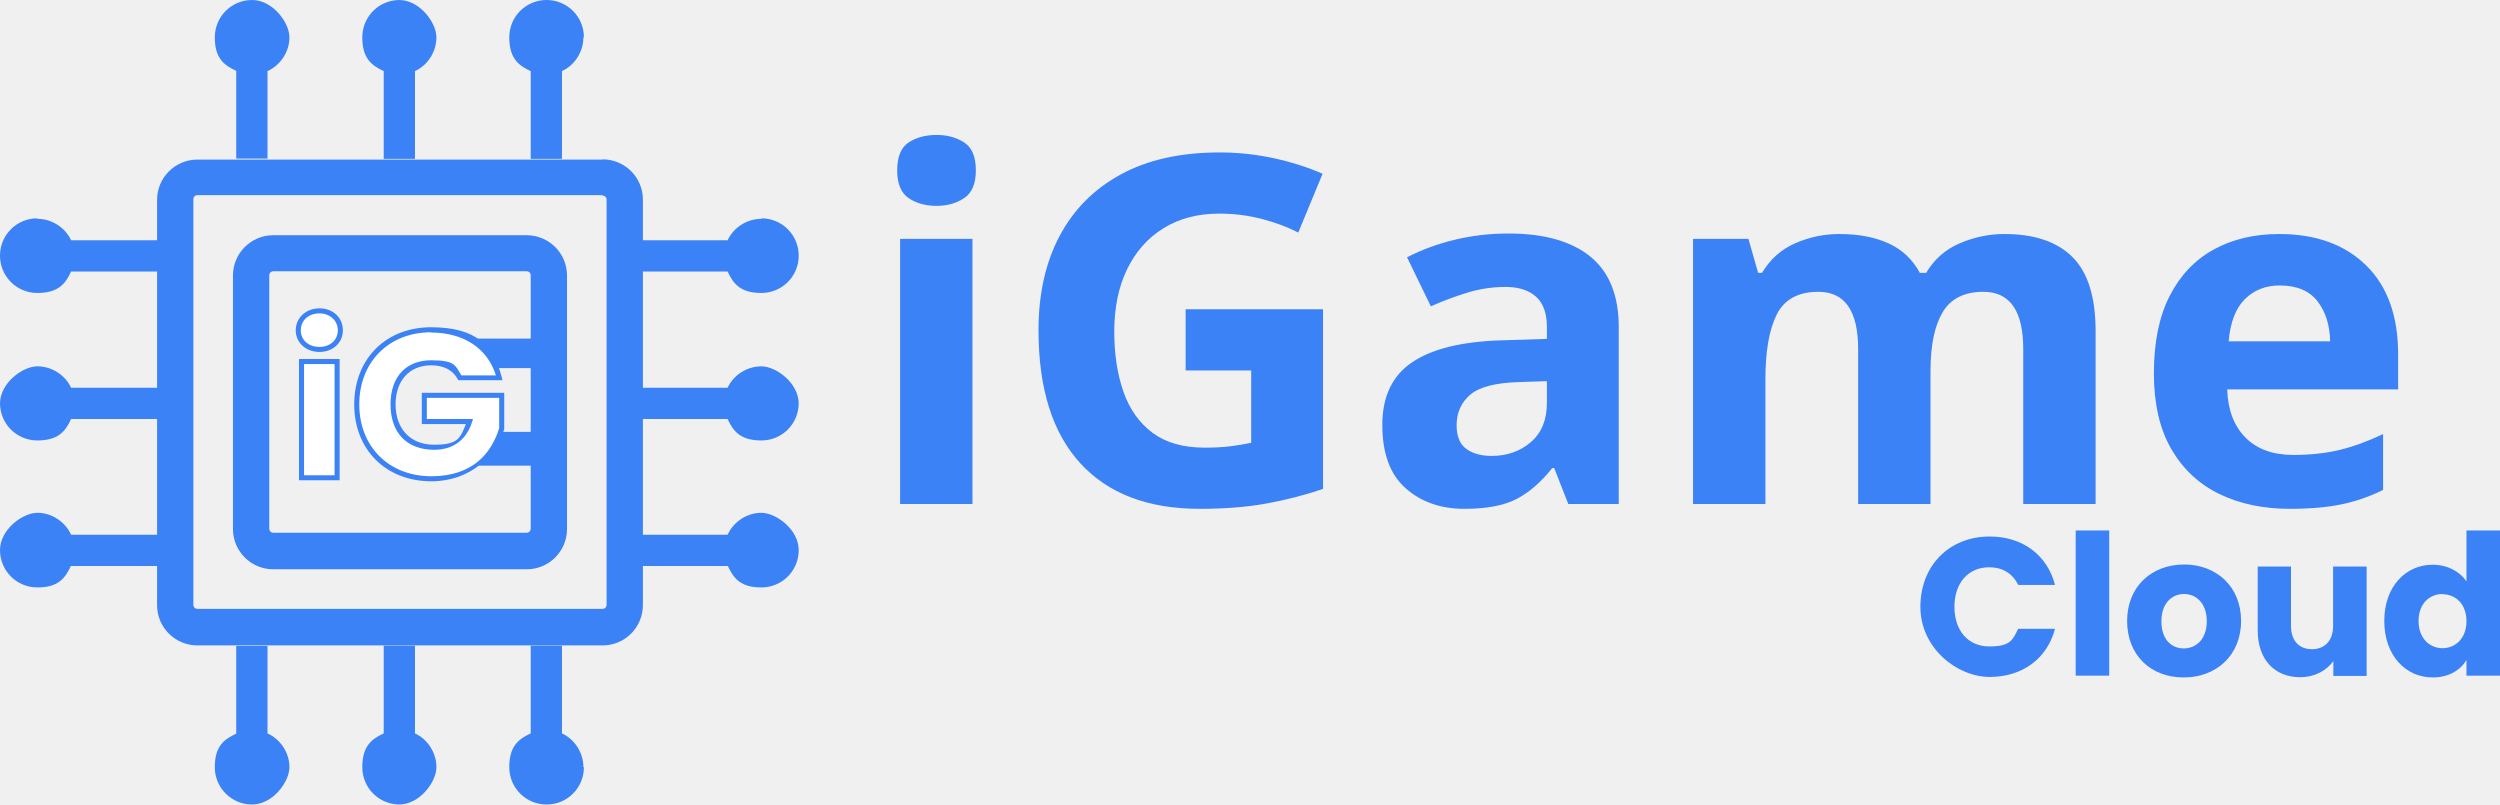
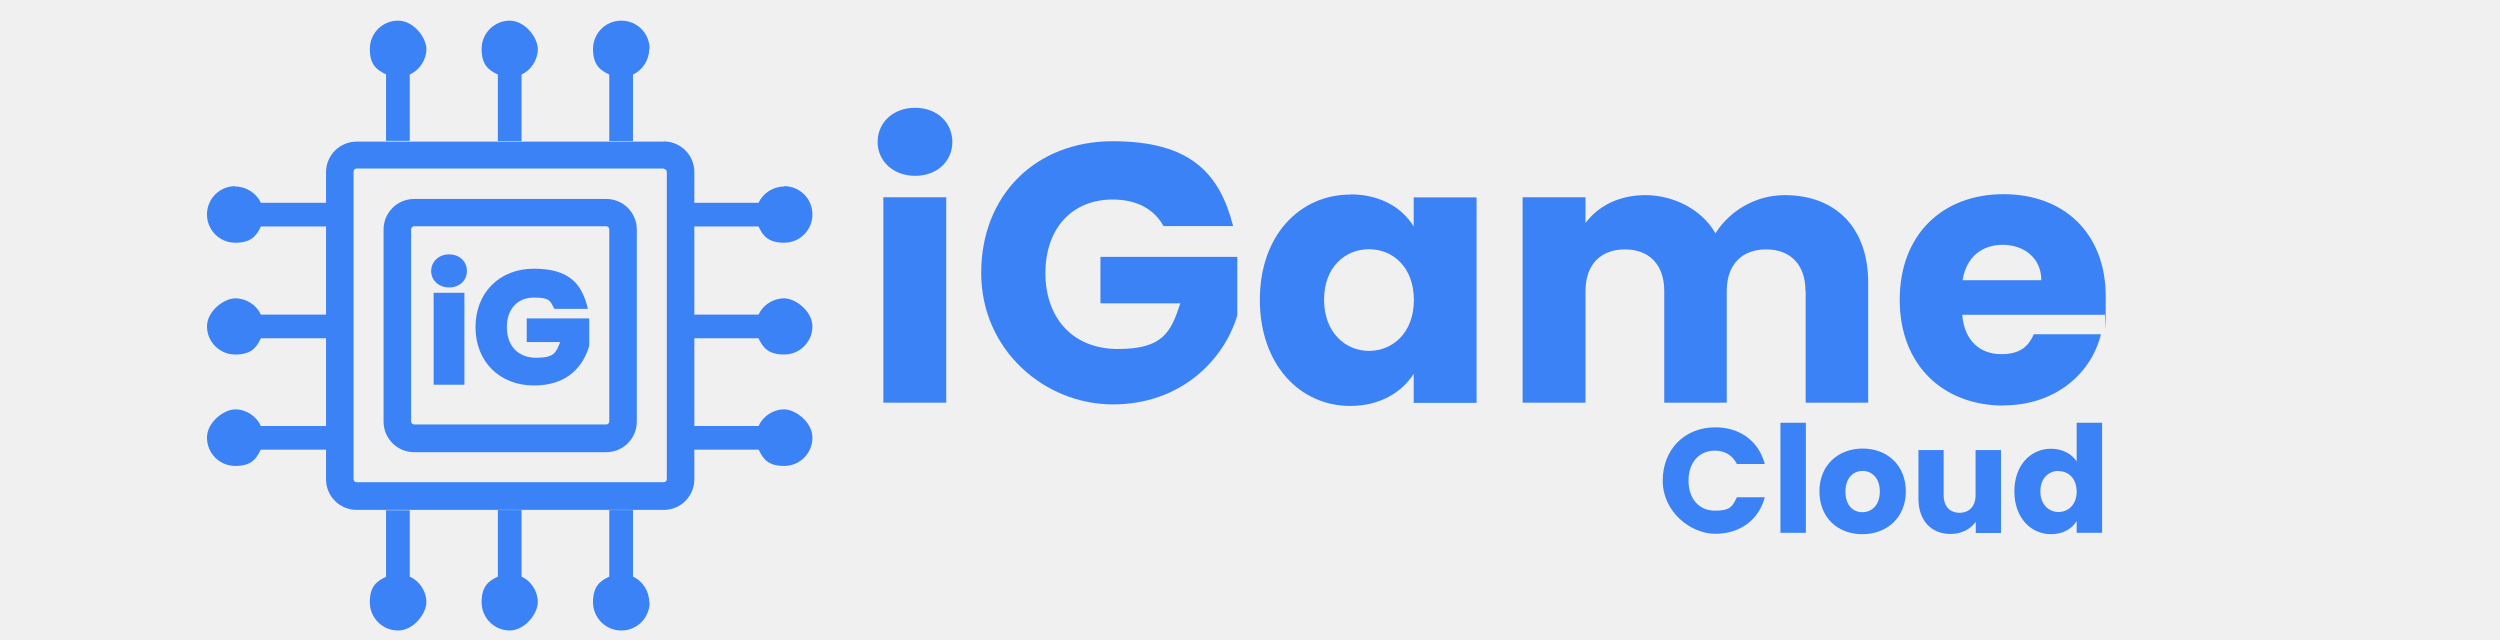
- <svg xmlns="http://www.w3.org/2000/svg" id="Layer_1" version="1.1" viewBox="108.3 10.8 991.6 319.1">
+ <svg xmlns="http://www.w3.org/2000/svg" id="Layer_1" version="1.1" viewBox="0 0 1308.1 334.8">
  <defs>
-     <style>.st1,.st3{isolation:isolate}.st5{fill:#3b82f6}.st1{display:none}.st7{fill:#fff}</style>
+     <style>
+       .st0, .st1, .st2, .st3 {
+         isolation: isolate;
+       }
+ 
+       .st0, .st4 {
+         display: none;
+       }
+ 
+       .st5, .st1 {
+         fill: #fff;
+       }
+ 
+       .st1, .st3 {
+         font-family: BruceForever-Regular, 'Bruce Forever';
+         font-size: 93.1px;
+       }
+ 
+       .st6, .st3 {
+         fill: #3b82f6;
+       }
+     </style>
  </defs>
-   <path d="M208.3 10.8c-8.2 0-14.8 6.6-14.8 14.8s3.5 11 8.5 13.3v34.8h12.4V39c5.1-2.3 8.7-7.6 8.7-13.4s-6.6-14.8-14.8-14.8h-.1zM339.9 25.6c0-8.2-6.6-14.8-14.8-14.8s-14.8 6.6-14.8 14.8 3.5 11.1 8.5 13.4v34.8h12.4V39c5-2.3 8.5-7.6 8.5-13.4zM266.8 10.8c-8.2 0-14.8 6.6-14.8 14.8s3.5 11.1 8.5 13.4v34.8h12.4V39c5-2.3 8.5-7.6 8.5-13.4s-6.6-14.8-14.8-14.8zM208.3 329.9c-8.2 0-14.8-6.6-14.8-14.8s3.5-11 8.5-13.3V267h12.4v34.7c5.1 2.3 8.7 7.6 8.7 13.4s-6.6 14.8-14.8 14.8h-.1zM339.9 315.1c0 8.2-6.6 14.8-14.8 14.8s-14.8-6.6-14.8-14.8 3.5-11.1 8.5-13.4v-34.8h12.4v34.8c5 2.3 8.5 7.6 8.5 13.4zM266.8 329.9c-8.2 0-14.8-6.6-14.8-14.8s3.5-11.1 8.5-13.4v-34.8h12.4v34.8c5 2.3 8.5 7.6 8.5 13.4s-6.6 14.8-14.8 14.8zM425.1 229c0 8.2-6.6 14.8-14.8 14.8s-11-3.5-13.3-8.5h-34.8v-12.4h34.7c2.3-5.1 7.6-8.7 13.4-8.7s14.8 6.6 14.8 14.8M410.3 97.4c8.2 0 14.8 6.6 14.8 14.8s-6.6 14.8-14.8 14.8-11.1-3.5-13.4-8.5h-34.8v-12.4h34.8c2.3-5 7.6-8.5 13.4-8.5zM425.1 170.7c0 8.2-6.6 14.8-14.8 14.8s-11.1-3.5-13.4-8.5h-34.8v-12.4h34.8c2.3-5 7.6-8.5 13.4-8.5s14.8 6.6 14.8 14.8zM108.3 229c0 8.2 6.6 14.8 14.8 14.8s11-3.5 13.3-8.5h34.8v-12.4h-34.7c-2.3-5.1-7.6-8.7-13.4-8.7s-14.8 6.6-14.8 14.8M123.1 97.4c-8.2 0-14.8 6.6-14.8 14.8s6.6 14.8 14.8 14.8 11.1-3.5 13.4-8.5h34.8v-12.4h-34.8c-2.3-5-7.6-8.5-13.4-8.5zM108.3 170.7c0 8.2 6.6 14.8 14.8 14.8s11.1-3.5 13.4-8.5h34.8v-12.4h-34.8c-2.3-5-7.6-8.5-13.4-8.5s-14.8 6.6-14.8 14.8z" class="st5" />
-   <path d="M347.3 88.4c.9 0 1.6.7 1.6 1.6v160.7c0 .9-.7 1.6-1.6 1.6H186.6c-.9 0-1.6-.7-1.6-1.6V89.8c0-.9.7-1.6 1.6-1.6h160.7m0-14.1H186.6c-8.9 0-16 7.2-16 16v160.7c0 8.9 7.2 16 16 16h160.7c8.9 0 16-7.2 16-16V90c0-8.9-7.2-16-16-16Z" class="st5" />
-   <path d="M317.2 118.4c.9 0 1.6.7 1.6 1.6v100.5c0 .9-.7 1.6-1.6 1.6H216.7c-.9 0-1.6-.7-1.6-1.6V120c0-.9.7-1.6 1.6-1.6zm0-14.3H216.7c-8.9 0-16 7.2-16 16v100.5c0 8.9 7.2 16 16 16h100.5c8.9 0 16-7.2 16-16V120.1c0-8.9-7.2-16-16-16" class="st5" />
-   <path d="M294.8 145.1H322v11.7h-27.2zM293.8 182.1H322v13.4h-28.2z" class="st5" />
-   <g class="st3">
-     <g class="st3">
-       <g class="st3">
-         <text class="st3" style="font-family:Poppins-Bold,Poppins;font-size:192.6px;font-weight:700;isolation:isolate;fill:#3b82f6" transform="translate(450.3 210.7)">
-           <tspan x="0" y="0">iGame</tspan>
-         </text>
+   <g class="st4">
+     <g class="st0">
+       <g class="st0">
+         <g class="st0">
+           <g class="st0">
+             <g class="st0">
+               <g class="st0">
+                 <g class="st0">
+                   <g class="st0">
+                     <text class="st3" transform="translate(1458.4 458.1)">
+                       <tspan x="0" y="0">IG</tspan>
+                     </text>
+                   </g>
+                 </g>
+               </g>
+             </g>
+           </g>
+         </g>
+       </g>
+       <g class="st0">
+         <g class="st0">
+           <g class="st0">
+             <g class="st0">
+               <g class="st0">
+                 <g class="st0">
+                   <g class="st0">
+                     <text class="st1" transform="translate(1580.3 458.1)">
+                       <tspan x="0" y="0">aming</tspan>
+                     </text>
+                   </g>
+                 </g>
+               </g>
+             </g>
+           </g>
+         </g>
+       </g>
+     </g>
+     <g>
+       <g>
+         <path class="st6" d="M1322.4,342.7c-4.6,0-8.2,3.7-8.2,8.2s1.9,6.1,4.7,7.4v19.4h6.9v-19.3c2.9-1.3,4.9-4.2,4.9-7.5s-3.7-8.2-8.2-8.2h-.1Z" />
+         <path class="st6" d="M1395.5,351c0-4.6-3.7-8.2-8.2-8.2s-8.2,3.7-8.2,8.2,2,6.2,4.8,7.5v19.4h6.9v-19.4c2.8-1.3,4.8-4.1,4.8-7.5h-.1Z" />
+         <path class="st6" d="M1354.8,342.7c-4.6,0-8.2,3.7-8.2,8.2s2,6.2,4.8,7.5v19.4h6.9v-19.4c2.8-1.3,4.8-4.1,4.8-7.5s-3.7-8.2-8.2-8.2h-.1Z" />
+       </g>
+       <g>
+         <path class="st6" d="M1322.4,519.9c-4.6,0-8.2-3.7-8.2-8.2s1.9-6.1,4.7-7.4v-19.4h6.9v19.3c2.9,1.3,4.9,4.2,4.9,7.5s-3.7,8.2-8.2,8.2h-.1Z" />
+         <path class="st6" d="M1395.5,511.7c0,4.6-3.7,8.2-8.2,8.2s-8.2-3.7-8.2-8.2,2-6.2,4.8-7.5v-19.4h6.9v19.4c2.8,1.3,4.8,4.1,4.8,7.5h-.1Z" />
+         <path class="st6" d="M1354.8,519.9c-4.6,0-8.2-3.7-8.2-8.2s2-6.2,4.8-7.5v-19.4h6.9v19.4c2.8,1.3,4.8,4.1,4.8,7.5s-3.7,8.2-8.2,8.2h-.1Z" />
+       </g>
+       <g>
+         <path class="st6" d="M1442.8,463.9c0,4.6-3.7,8.2-8.2,8.2s-6.1-1.9-7.4-4.7h-19.4v-6.9h19.3c1.3-2.9,4.2-4.9,7.5-4.9s8.2,3.7,8.2,8.2h0Z" />
+         <path class="st6" d="M1434.6,390.8c4.6,0,8.2,3.7,8.2,8.2s-3.7,8.2-8.2,8.2-6.2-2-7.5-4.8h-19.4v-6.9h19.4c1.3-2.8,4.1-4.8,7.5-4.8h0Z" />
+         <path class="st6" d="M1442.8,431.4c0,4.6-3.7,8.2-8.2,8.2s-6.2-2-7.5-4.8h-19.4v-6.9h19.4c1.3-2.8,4.1-4.8,7.5-4.8s8.2,3.7,8.2,8.2h0Z" />
+       </g>
+       <g>
+         <path class="st6" d="M1266.8,463.9c0,4.6,3.7,8.2,8.2,8.2s6.1-1.9,7.4-4.7h19.4v-6.9h-19.3c-1.3-2.9-4.2-4.9-7.5-4.9s-8.2,3.7-8.2,8.2h0Z" />
+         <path class="st6" d="M1275,390.8c-4.6,0-8.2,3.7-8.2,8.2s3.7,8.2,8.2,8.2,6.2-2,7.5-4.8h19.4v-6.9h-19.4c-1.3-2.8-4.1-4.8-7.5-4.8h0Z" />
+         <path class="st6" d="M1266.8,431.4c0,4.6,3.7,8.2,8.2,8.2s6.2-2,7.5-4.8h19.4v-6.9h-19.4c-1.3-2.8-4.1-4.8-7.5-4.8s-8.2,3.7-8.2,8.2h0Z" />
+       </g>
+       <path class="st6" d="M1399.6,385.8c.5,0,.9.4.9.9v89.3c0,.5-.4.9-.9.9h-89.3c-.5,0-.9-.4-.9-.9v-89.3c0-.5.4-.9.9-.9h89.3M1399.6,377.8h-89.3c-4.9,0-8.9,4-8.9,8.9v89.3c0,4.9,4,8.9,8.9,8.9h89.3c4.9,0,8.9-4,8.9-8.9v-89.3c0-4.9-4-8.9-8.9-8.9h0Z" />
+       <path class="st6" d="M1382.8,402.5c.5,0,.9.4.9.9v55.8c0,.5-.4.9-.9.9h-55.8c-.5,0-.9-.4-.9-.9v-55.8c0-.5.4-.9.9-.9h55.8M1382.8,394.5h-55.8c-4.9,0-8.9,4-8.9,8.9v55.8c0,4.9,4,8.9,8.9,8.9h55.8c4.9,0,8.9-4,8.9-8.9v-55.8c0-4.9-4-8.9-8.9-8.9h0Z" />
+       <rect class="st6" x="1370.4" y="417.3" width="15.1" height="6.5" />
+       <rect class="st6" x="1369.9" y="437.9" width="15.6" height="7.5" />
+       <g>
+         <path class="st5" d="M1330,417.4h8.5v28h-8.5v-28Z" />
+         <path class="st5" d="M1352.6,423.6v15.5h15.6v-4.8h-5.8l-5.7-5.7h20v10.5l-6.2,6.3h-19.9l-6.4-6.3v-15.3l6.4-6.4h27.1l-6.2,6.3h-18.9Z" />
      </g>
    </g>
  </g>
-   <g class="st3">
-     <g class="st3">
-       <g class="st3">
-         <path d="M897.5 223.6c13 0 22.8 7.3 25.9 19.2h-14.6c-2.3-4.7-6.4-7-11.5-7-8.2 0-13.8 6.1-13.8 15.7s5.6 15.7 13.8 15.7 9.2-2.3 11.5-7h14.6c-3.1 11.8-12.9 19.1-25.9 19.1S870 267.8 870 251.5s11.4-27.9 27.5-27.9M931.6 221.2h13.3v57.6h-13.3zM974.4 279.5c-12.8 0-22.4-8.6-22.4-22.4s9.9-22.4 22.6-22.4 22.6 8.6 22.6 22.4-10 22.4-22.7 22.4Zm0-11.5c4.8 0 9.2-3.5 9.2-10.8s-4.4-10.8-9-10.8-9 3.4-9 10.8 4.1 10.8 8.9 10.8ZM1047.1 278.9h-13.3V273c-2.6 3.7-7.3 6.4-13.2 6.4-10 0-16.8-6.9-16.8-18.5v-25.4h13.2v23.6c0 5.9 3.3 9.2 8.3 9.2s8.4-3.3 8.4-9.2v-23.6h13.3V279ZM1073.2 234.8c5.8 0 10.7 2.6 13.4 6.6v-20.2h13.3v57.6h-13.3v-6.2c-2.4 4-7 6.9-13.4 6.9-10.7 0-19.2-8.7-19.2-22.4s8.5-22.3 19.2-22.3m3.9 11.6c-5 0-9.5 3.7-9.5 10.7s4.5 10.8 9.5 10.8 9.5-3.8 9.5-10.7-4.4-10.7-9.5-10.7Z" class="st5" />
+   <g>
+     <path class="st6" d="M208.3,10.8c-8.2,0-14.8,6.6-14.8,14.8s3.5,11,8.5,13.3v34.8h12.4v-34.7c5.1-2.3,8.7-7.6,8.7-13.4s-6.6-14.8-14.8-14.8h-.1.1Z" />
+     <path class="st6" d="M339.9,25.6c0-8.2-6.6-14.8-14.8-14.8s-14.8,6.6-14.8,14.8,3.5,11.1,8.5,13.4v34.8h12.4v-34.8c5-2.3,8.5-7.6,8.5-13.4h.2,0Z" />
+     <path class="st6" d="M266.8,10.8c-8.2,0-14.8,6.6-14.8,14.8s3.5,11.1,8.5,13.4v34.8h12.4v-34.8c5-2.3,8.5-7.6,8.5-13.4s-6.6-14.8-14.8-14.8h.2,0Z" />
+   </g>
+   <g>
+     <path class="st6" d="M208.3,329.9c-8.2,0-14.8-6.6-14.8-14.8s3.5-11,8.5-13.3v-34.8h12.4v34.7c5.1,2.3,8.7,7.6,8.7,13.4s-6.6,14.8-14.8,14.8h-.1.1Z" />
+     <path class="st6" d="M339.9,315.1c0,8.2-6.6,14.8-14.8,14.8s-14.8-6.6-14.8-14.8,3.5-11.1,8.5-13.4v-34.8h12.4v34.8c5,2.3,8.5,7.6,8.5,13.4h.2,0Z" />
+     <path class="st6" d="M266.8,329.9c-8.2,0-14.8-6.6-14.8-14.8s3.5-11.1,8.5-13.4v-34.8h12.4v34.8c5,2.3,8.5,7.6,8.5,13.4s-6.6,14.8-14.8,14.8h.2,0Z" />
+   </g>
+   <g>
+     <path class="st6" d="M425.1,229c0,8.2-6.6,14.8-14.8,14.8s-11-3.5-13.3-8.5h-34.8v-12.4h34.7c2.3-5.1,7.6-8.7,13.4-8.7s14.8,6.6,14.8,14.8h0Z" />
+     <path class="st6" d="M410.3,97.4c8.2,0,14.8,6.6,14.8,14.8s-6.6,14.8-14.8,14.8-11.1-3.5-13.4-8.5h-34.8v-12.4h34.8c2.3-5,7.6-8.5,13.4-8.5v-.2Z" />
+     <path class="st6" d="M425.1,170.7c0,8.2-6.6,14.8-14.8,14.8s-11.1-3.5-13.4-8.5h-34.8v-12.4h34.8c2.3-5,7.6-8.5,13.4-8.5s14.8,6.6,14.8,14.8v-.2h0Z" />
+   </g>
+   <g>
+     <path class="st6" d="M108.3,229c0,8.2,6.6,14.8,14.8,14.8s11-3.5,13.3-8.5h34.8v-12.4h-34.7c-2.3-5.1-7.6-8.7-13.4-8.7s-14.8,6.6-14.8,14.8h0Z" />
+     <path class="st6" d="M123.1,97.4c-8.2,0-14.8,6.6-14.8,14.8s6.6,14.8,14.8,14.8,11.1-3.5,13.4-8.5h34.8v-12.4h-34.8c-2.3-5-7.6-8.5-13.4-8.5v-.2Z" />
+     <path class="st6" d="M108.3,170.7c0,8.2,6.6,14.8,14.8,14.8s11.1-3.5,13.4-8.5h34.8v-12.4h-34.8c-2.3-5-7.6-8.5-13.4-8.5s-14.8,6.6-14.8,14.8v-.2h0Z" />
+   </g>
+   <path class="st6" d="M347.3,88.4c.9,0,1.6.7,1.6,1.6v160.7c0,.9-.7,1.6-1.6,1.6h-160.7c-.9,0-1.6-.7-1.6-1.6V89.8c0-.9.7-1.6,1.6-1.6h160.7M347.3,74.1h-160.7c-8.9,0-16,7.2-16,16v160.7c0,8.9,7.2,16,16,16h160.7c8.9,0,16-7.2,16-16V90c0-8.9-7.2-16-16-16h0Z" />
+   <path class="st6" d="M317.2,118.4c.9,0,1.6.7,1.6,1.6v100.5c0,.9-.7,1.6-1.6,1.6h-100.5c-.9,0-1.6-.7-1.6-1.6v-100.5c0-.9.7-1.6,1.6-1.6h100.5M317.2,104.1h-100.5c-8.9,0-16,7.2-16,16v100.5c0,8.9,7.2,16,16,16h100.5c8.9,0,16-7.2,16-16v-100.5c0-8.9-7.2-16-16-16h0Z" />
+   <g class="st2">
+     <g class="st2">
+       <g class="st2">
+         <g class="st2">
+           <g class="st2">
+             <g class="st2">
+               <g class="st2">
+                 <g class="st2">
+                   <path class="st6" d="M459.2,74.3c0-10,7.9-17.9,19.6-17.9s19.5,7.9,19.5,17.9-7.9,17.7-19.5,17.7-19.6-7.9-19.6-17.7ZM462.2,103.2h32.9v107.5h-32.9v-107.5Z" />
+                   <path class="st6" d="M645.2,118.3h-36.4c-5-9.1-14.3-13.9-26.6-13.9-21.2,0-35.2,15-35.2,38.5s14.3,39.7,37.9,39.7,27.7-8.7,32.7-23.9h-41.8v-24.3h71.6v30.6c-6.9,23.3-29.5,46.6-65.1,46.6s-68.9-28.3-68.9-68.8,28.3-68.9,68.8-68.9,55.9,16.6,63,44.3Z" />
+                   <path class="st6" d="M706.6,101.7c16,0,27.3,7.3,33.1,16.8v-15.2h32.9v107.5h-32.9v-15.2c-6,9.4-17.3,16.8-33.3,16.8-26.2,0-47.2-21.6-47.2-55.5s21-55.1,47.4-55.1ZM716.3,130.4c-12.3,0-23.5,9.2-23.5,26.4s11.2,26.8,23.5,26.8,23.5-9.4,23.5-26.6-11-26.6-23.5-26.6Z" />
+                   <path class="st6" d="M944.7,152.3c0-14.1-8.1-21.8-20.6-21.8s-20.6,7.7-20.6,21.8v58.4h-32.7v-58.4c0-14.1-8.1-21.8-20.6-21.8s-20.6,7.7-20.6,21.8v58.4h-32.9v-107.5h32.9v13.5c6.4-8.7,17.3-14.6,31.4-14.6s29.3,7.1,36.6,20c7.1-11.4,20.6-20,36.2-20,26.6,0,43.7,16.9,43.7,45.8v62.8h-32.7v-58.4Z" />
+                   <path class="st6" d="M1048.3,212.2c-31.6,0-54.3-21.2-54.3-55.3s22.3-55.3,54.3-55.3,53.5,20.8,53.5,53.5-.2,6.4-.6,9.6h-74.5c1.2,14.1,9.8,20.6,20.4,20.6s14.4-4.6,17.1-10.4h35.1c-5.2,21-24.3,37.2-51,37.2ZM1026.9,146.6h41.2c0-11.7-9.2-18.5-20.2-18.5s-19.1,6.5-21,18.5Z" />
+                 </g>
+               </g>
+             </g>
+           </g>
+         </g>
      </g>
    </g>
  </g>
-   <g class="st3">
-     <g class="st3">
-       <g class="st3">
-         <path d="M226.5 141.8c0-4.3 3.4-7.7 8.4-7.7s8.3 3.4 8.3 7.7-3.4 7.6-8.3 7.6-8.4-3.4-8.4-7.6m1.4 12.4H242v46.1h-14.1z" class="st7" />
-         <path d="M243 201.3h-16.1v-48.1H243zm-14.1-2H241v-44.1h-12.1zm6.1-48.9c-5.4 0-9.4-3.7-9.4-8.6s4-8.7 9.4-8.7 9.3 3.7 9.3 8.7-4 8.6-9.3 8.6m0-15.3c-4.3 0-7.4 2.8-7.4 6.7s3.1 6.6 7.4 6.6 7.3-2.8 7.3-6.6-3.1-6.7-7.3-6.7" class="st5" />
-         <path d="M306.4 160.6h-15.6c-2.1-3.9-6.1-6-11.4-6-9.1 0-15.1 6.4-15.1 16.5s6.1 17 16.3 17 11.9-3.7 14-10.2h-17.9v-10.4h30.7v13.1c-3 10-12.6 20-27.9 20s-29.6-12.1-29.6-29.5 12.1-29.6 29.5-29.6 24 7.1 27 19Z" class="st7" />
-         <path d="M279.4 201.7c-18 0-30.6-12.5-30.6-30.5s12.5-30.6 30.5-30.6 24.8 7.4 28 19.8l.3 1.2h-17.5l-.3-.5c-2-3.6-5.6-5.4-10.5-5.4-8.6 0-14.1 6.1-14.1 15.5s5.6 16 15.3 16 10.4-2.8 12.6-8.2h-17.5v-12.4h32.7V181c-3.1 10.3-13.2 20.7-28.9 20.7m-.1-59.1c-16.8 0-28.5 11.8-28.5 28.6s11.8 28.5 28.6 28.5 24-9.6 26.9-19.1v-12h-28.7v8.4h18.3l-.4 1.3c-2.3 7.1-7.6 10.9-15 10.9-10.8 0-17.3-6.7-17.3-18s6.5-17.5 16.1-17.5 9.6 2.1 12 6H305c-3.3-10.7-12.8-17-25.7-17Z" class="st5" />
+   <g class="st2">
+     <g class="st2">
+       <g class="st2">
+         <path class="st6" d="M897.5,223.6c13,0,22.8,7.3,25.9,19.2h-14.6c-2.3-4.7-6.4-7-11.5-7-8.2,0-13.8,6.1-13.8,15.7s5.6,15.7,13.8,15.7,9.2-2.3,11.5-7h14.6c-3.1,11.8-12.9,19.1-25.9,19.1s-27.5-11.5-27.5-27.8,11.4-27.9,27.5-27.9h0Z" />
+         <path class="st6" d="M931.6,221.2h13.3v57.6h-13.3v-57.6h0Z" />
+         <path class="st6" d="M974.4,279.5c-12.8,0-22.4-8.6-22.4-22.4s9.9-22.4,22.6-22.4,22.6,8.6,22.6,22.4-10,22.4-22.7,22.4h0ZM974.4,268c4.8,0,9.2-3.5,9.2-10.8s-4.4-10.8-9-10.8-9,3.4-9,10.8,4.1,10.8,8.9,10.8h-.1Z" />
+         <path class="st6" d="M1047.1,278.9h-13.3v-5.9c-2.6,3.7-7.3,6.4-13.2,6.4-10,0-16.8-6.9-16.8-18.5v-25.4h13.2v23.6c0,5.9,3.3,9.2,8.3,9.2s8.4-3.3,8.4-9.2v-23.6h13.3v43.5h0Z" />
+         <path class="st6" d="M1073.2,234.8c5.8,0,10.7,2.6,13.4,6.6v-20.2h13.3v57.6h-13.3v-6.2c-2.4,4-7,6.9-13.4,6.9-10.7,0-19.2-8.7-19.2-22.4s8.5-22.3,19.2-22.3ZM1077.1,246.4c-5,0-9.5,3.7-9.5,10.7s4.5,10.8,9.5,10.8,9.5-3.8,9.5-10.7-4.4-10.7-9.5-10.7h0Z" />
      </g>
    </g>
  </g>
+   <g>
+     <rect class="st6" x="226.9" y="153.2" width="16.1" height="48.1" />
+     <path class="st6" d="M235,133.1c-5.4,0-9.4,3.8-9.4,8.7s4,8.6,9.4,8.6,9.3-3.6,9.3-8.6-3.9-8.7-9.3-8.7Z" />
+     <path class="st6" d="M275.6,166.6v12.4h17.5c-2.2,5.4-2.9,8.2-12.6,8.2s-15.3-6.6-15.3-16,5.5-15.5,14.1-15.5,8.5,1.8,10.5,5.4l.3.5h17.5l-.3-1.2c-3.2-12.4-10-19.8-28-19.8s-30.5,12.6-30.5,30.6,12.6,30.5,30.6,30.5,25.8-10.4,28.9-20.7v-14.4h-32.7Z" />
+   </g>
</svg>
